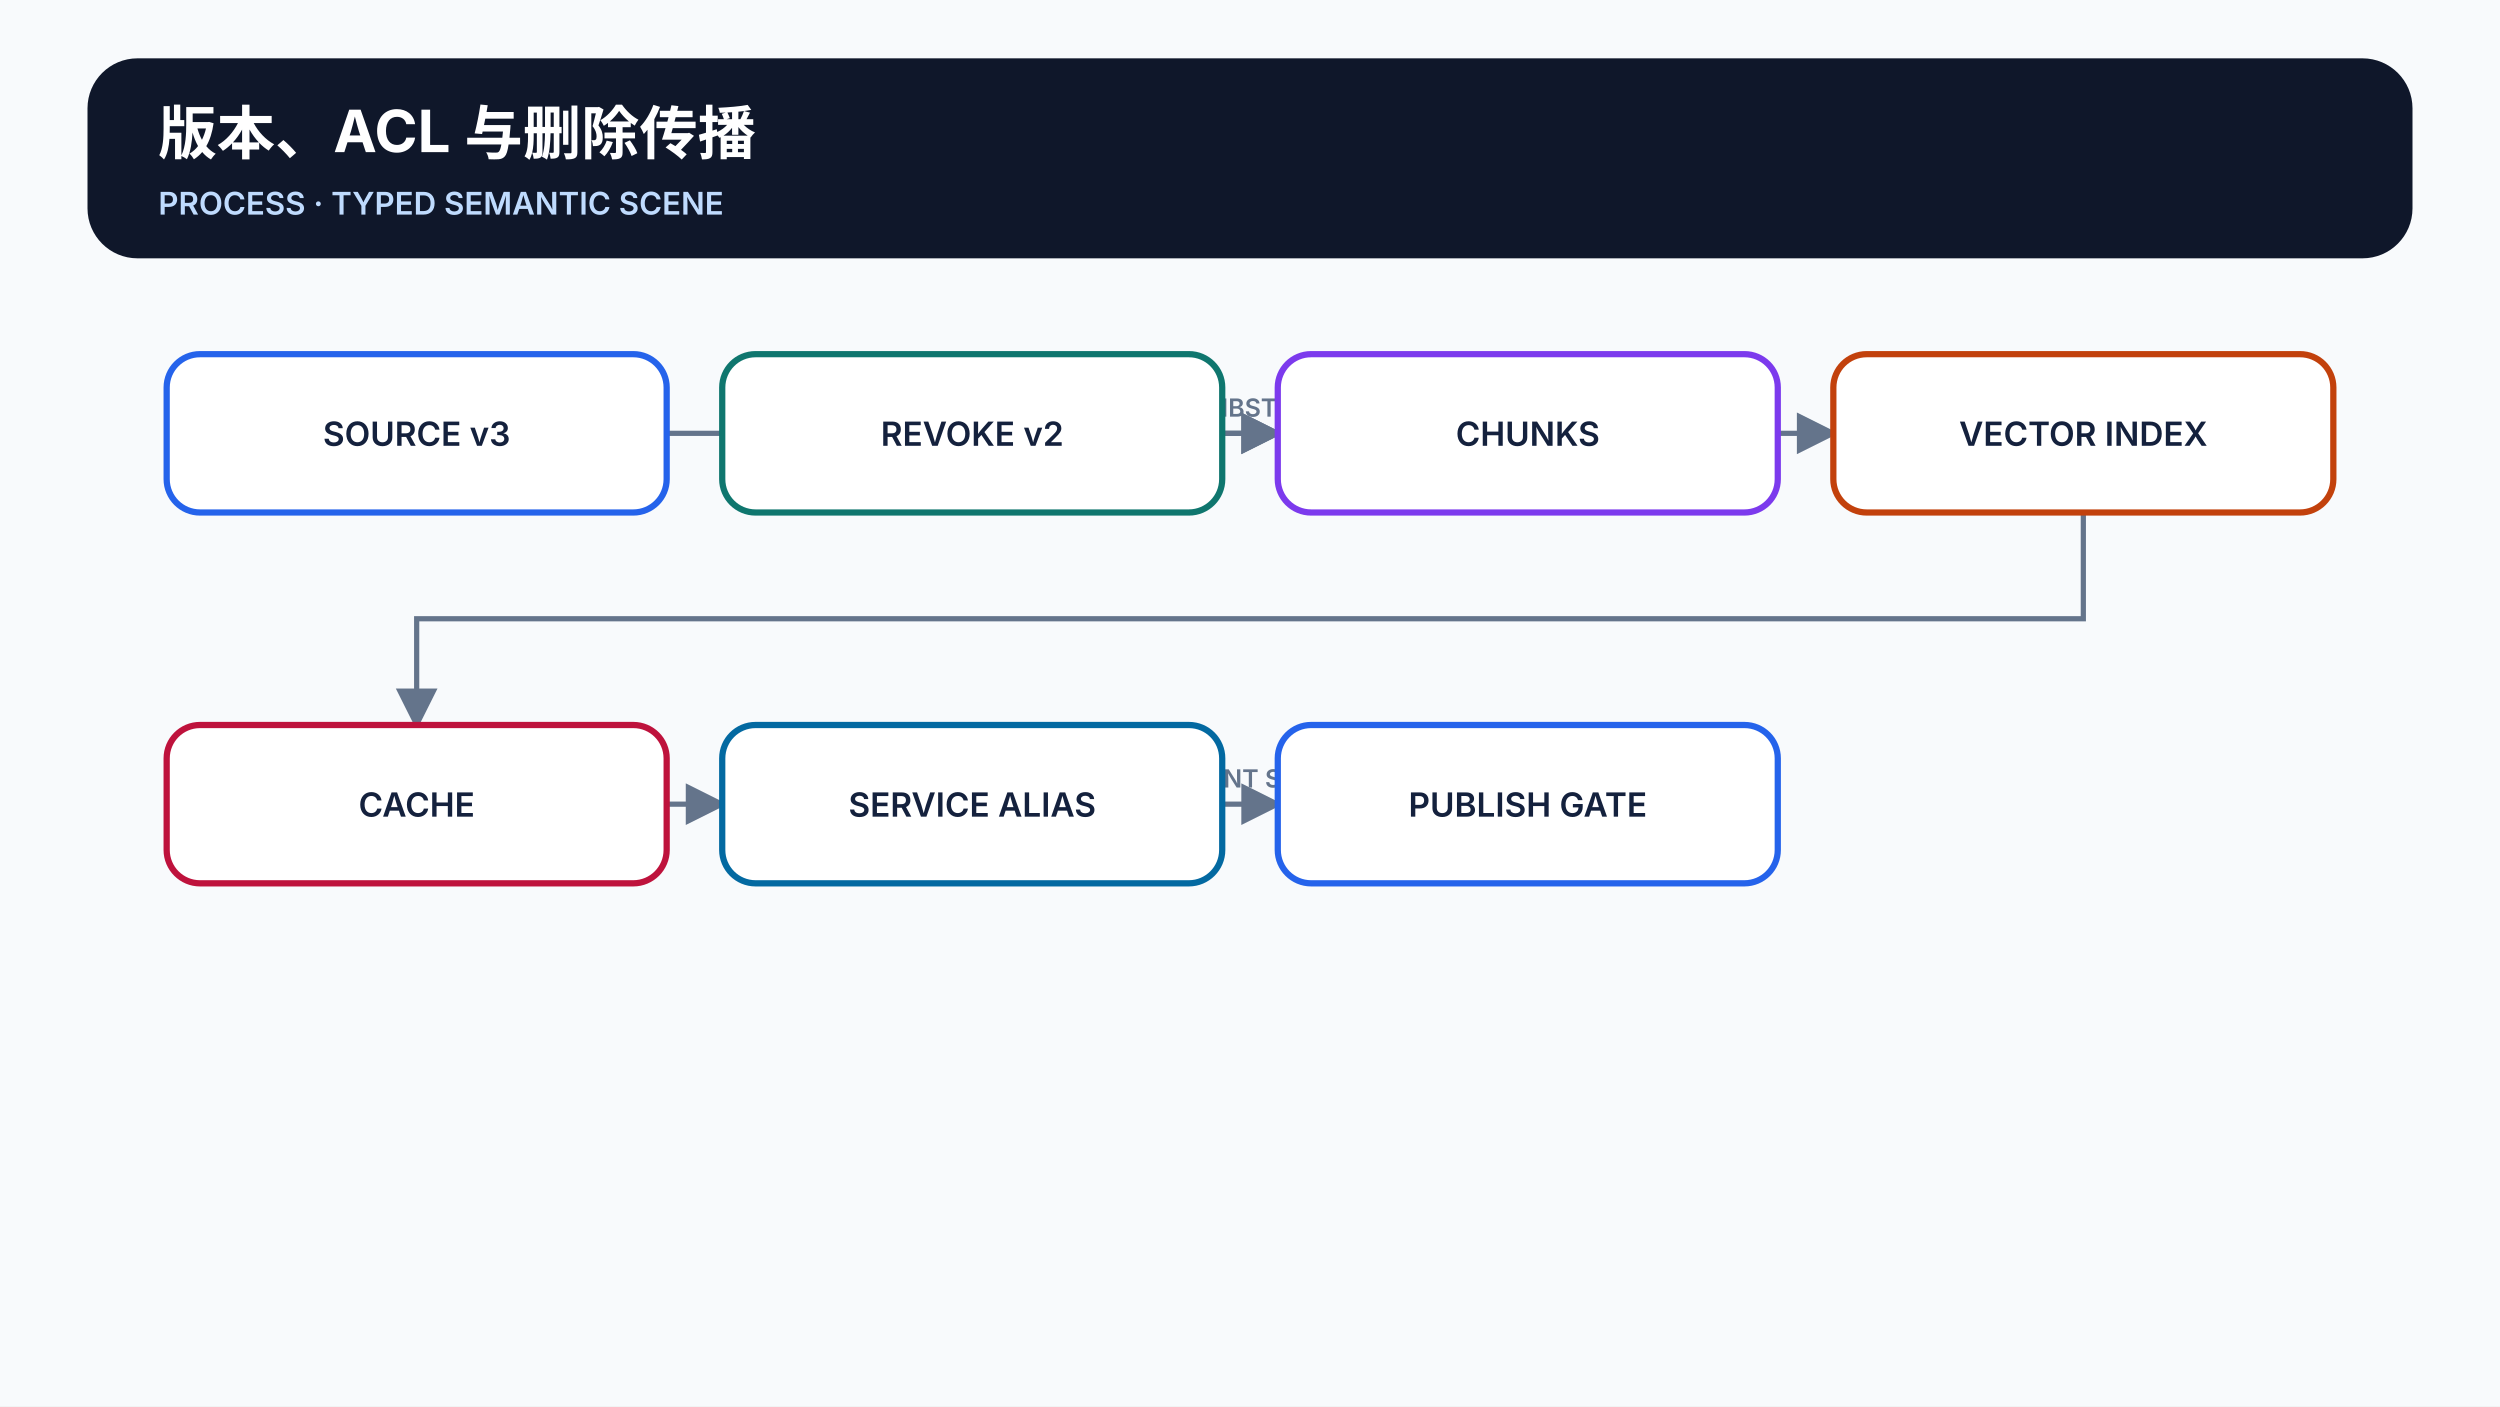
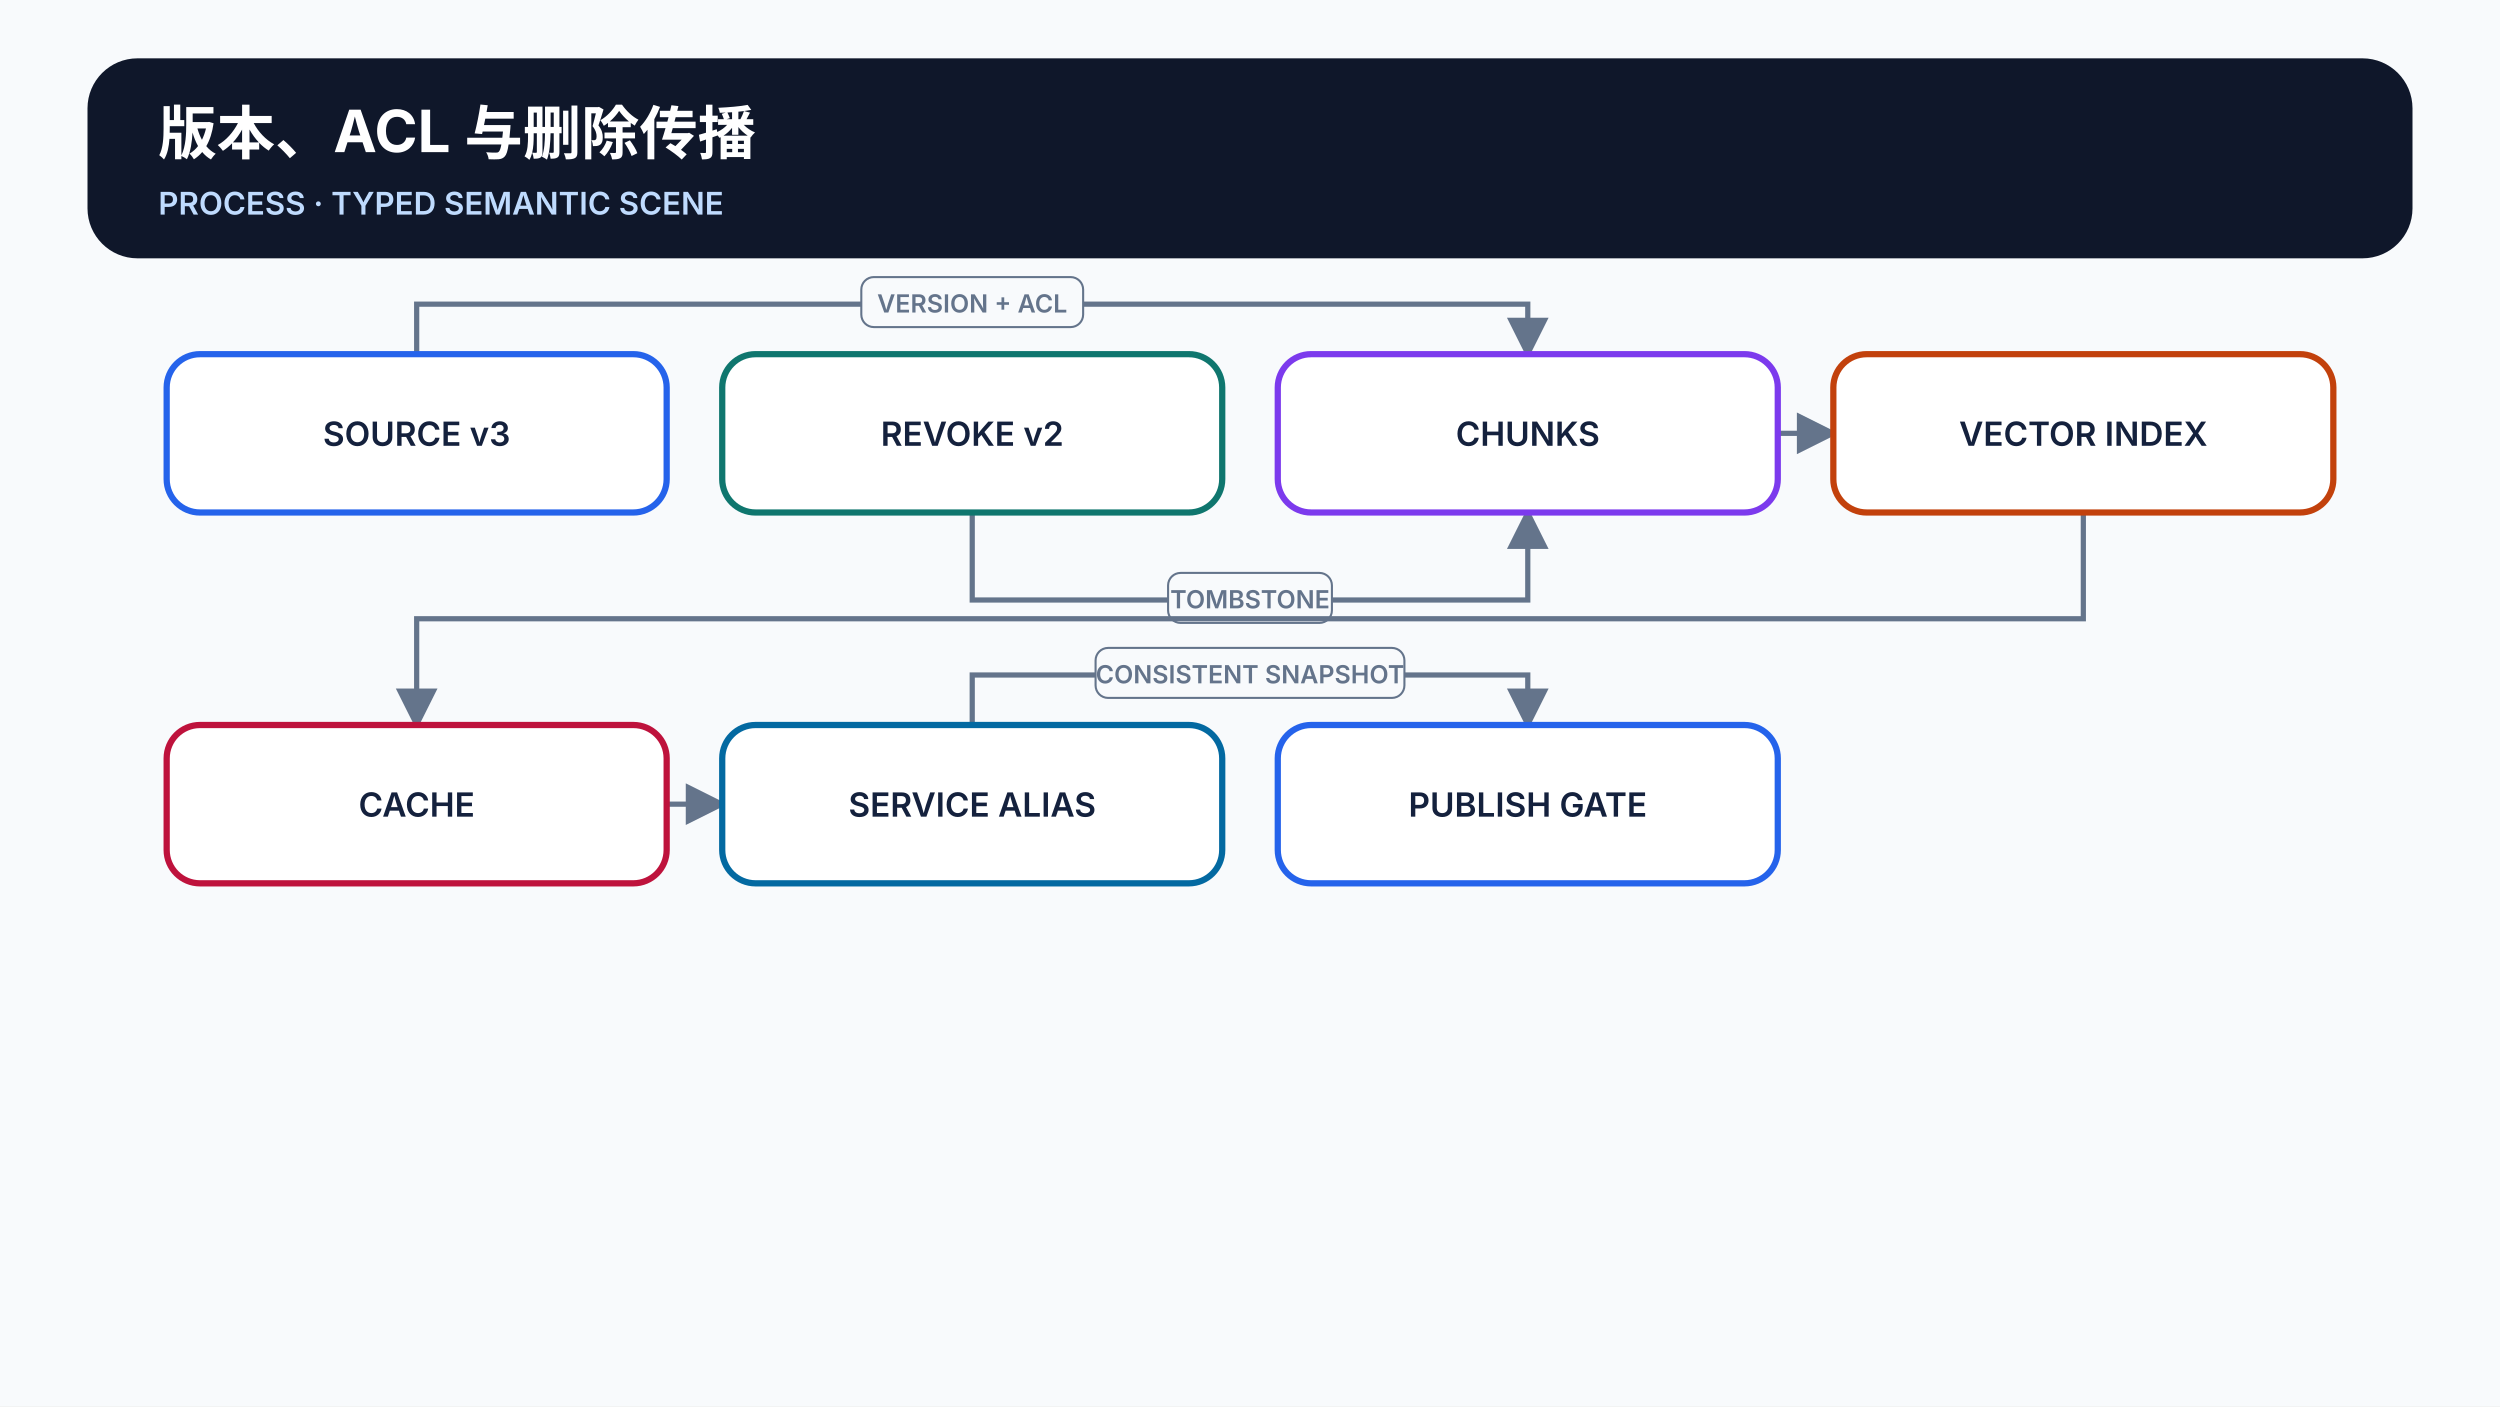
<svg xmlns="http://www.w3.org/2000/svg" width="1200" height="675" viewBox="0 0 1200 675" role="img" aria-labelledby="visual-context-04-version-acl-delete-title visual-context-04-version-acl-delete-desc">
  <defs>
    <marker id="visual-context-04-version-acl-delete-arrow" markerWidth="8" markerHeight="8" refX="7" refY="4" orient="auto">
      <path d="M0 0 L8 4 L0 8 Z" fill="#64748b" />
    </marker>
  </defs>
  <rect x="0" y="0" width="1200" height="675" fill="#f8fafc" />
  <rect x="42" y="28" width="1116" height="96" rx="24" fill="#0f172a" />
  <text x="76" y="74" font-family="Inter, Arial, sans-serif" font-size="28" font-weight="700" fill="#ffffff" text-anchor="start">版本、ACL 与删除传播</text>
  <text x="76" y="103" font-family="Inter, Arial, sans-serif" font-size="15" font-weight="600" fill="#bfdbfe" text-anchor="start">PROCESS · TYPED SEMANTIC SCENE</text>
-   <polyline id="visual-context-04-version-acl-delete-edge-v3-chunks" data-edge="v3-chunks" data-from="source-v3" data-to="chunks" points="320,208 613.333,208" fill="none" stroke="#64748b" stroke-width="2.5" marker-end="url(#visual-context-04-version-acl-delete-arrow)" />
-   <text x="466.667" y="200" font-family="Inter, Arial, sans-serif" font-size="12" font-weight="600" fill="#64748b" text-anchor="middle">VERSION + ACL</text>
-   <polyline id="visual-context-04-version-acl-delete-edge-v2-chunks" data-edge="v2-chunks" data-from="revoke-v2" data-to="chunks" points="586.667,208 613.333,208" fill="none" stroke="#64748b" stroke-width="2.5" marker-end="url(#visual-context-04-version-acl-delete-arrow)" />
-   <text x="600" y="200" font-family="Inter, Arial, sans-serif" font-size="12" font-weight="600" fill="#64748b" text-anchor="middle">TOMBSTONE</text>
+   <polyline id="visual-context-04-version-acl-delete-edge-v3-chunks" data-edge="v3-chunks" data-from="source-v3" data-to="chunks" points="200,170 200,146 733.333,146 733.333,170" fill="none" stroke="#64748b" stroke-width="2.5" marker-end="url(#visual-context-04-version-acl-delete-arrow)" />
+   <g id="visual-context-04-version-acl-delete-edge-label-v3-chunks" data-edge-label="v3-chunks">
+     <rect x="413.427" y="133" width="106.48" height="24" rx="6" fill="#f8fafc" stroke="#64748b" stroke-width="1" />
+     <text x="466.667" y="150" font-family="Inter, Arial, sans-serif" font-size="12" font-weight="600" fill="#64748b" text-anchor="middle">VERSION + ACL</text>
+   </g>
+   <polyline id="visual-context-04-version-acl-delete-edge-v2-chunks" data-edge="v2-chunks" data-from="revoke-v2" data-to="chunks" points="466.667,246 466.667,288 733.333,288 733.333,246" fill="none" stroke="#64748b" stroke-width="2.5" marker-end="url(#visual-context-04-version-acl-delete-arrow)" />
+   <g id="visual-context-04-version-acl-delete-edge-label-v2-chunks" data-edge-label="v2-chunks">
+     <rect x="560.68" y="275" width="78.64" height="24" rx="6" fill="#f8fafc" stroke="#64748b" stroke-width="1" />
+     <text x="600" y="292" font-family="Inter, Arial, sans-serif" font-size="12" font-weight="600" fill="#64748b" text-anchor="middle">TOMBSTONE</text>
+   </g>
  <polyline id="visual-context-04-version-acl-delete-edge-chunks-index" data-edge="chunks-index" data-from="chunks" data-to="index" points="853.333,208 880,208" fill="none" stroke="#64748b" stroke-width="2.5" marker-end="url(#visual-context-04-version-acl-delete-arrow)" />
  <polyline id="visual-context-04-version-acl-delete-edge-index-cache" data-edge="index-cache" data-from="index" data-to="cache" points="1000,246 1000,297 200,297 200,348" fill="none" stroke="#64748b" stroke-width="2.5" marker-end="url(#visual-context-04-version-acl-delete-arrow)" />
  <polyline id="visual-context-04-version-acl-delete-edge-cache-alias" data-edge="cache-alias" data-from="cache" data-to="alias" points="320,386 346.667,386" fill="none" stroke="#64748b" stroke-width="2.5" marker-end="url(#visual-context-04-version-acl-delete-arrow)" />
-   <polyline id="visual-context-04-version-acl-delete-edge-alias-gate" data-edge="alias-gate" data-from="alias" data-to="gate" points="586.667,386 613.333,386" fill="none" stroke="#64748b" stroke-width="2.5" marker-end="url(#visual-context-04-version-acl-delete-arrow)" />
-   <text x="600" y="378" font-family="Inter, Arial, sans-serif" font-size="12" font-weight="600" fill="#64748b" text-anchor="middle">CONSISTENT SNAPSHOT</text>
+   <polyline id="visual-context-04-version-acl-delete-edge-alias-gate" data-edge="alias-gate" data-from="alias" data-to="gate" points="466.667,348 466.667,324 733.333,324 733.333,348" fill="none" stroke="#64748b" stroke-width="2.5" marker-end="url(#visual-context-04-version-acl-delete-arrow)" />
+   <g id="visual-context-04-version-acl-delete-edge-label-alias-gate" data-edge-label="alias-gate">
+     <rect x="525.88" y="311" width="148.24" height="24" rx="6" fill="#f8fafc" stroke="#64748b" stroke-width="1" />
+     <text x="600" y="328" font-family="Inter, Arial, sans-serif" font-size="12" font-weight="600" fill="#64748b" text-anchor="middle">CONSISTENT SNAPSHOT</text>
+   </g>
  <g id="visual-context-04-version-acl-delete-node-source-v3" data-node="source-v3">
    <rect x="80" y="170" width="240" height="76" rx="16" fill="#ffffff" stroke="#2563eb" stroke-width="3" />
    <text x="200" y="214" font-family="Inter, Arial, sans-serif" font-size="16" font-weight="600" fill="#14213d" text-anchor="middle">SOURCE v3</text>
  </g>
  <g id="visual-context-04-version-acl-delete-node-revoke-v2" data-node="revoke-v2">
    <rect x="346.667" y="170" width="240" height="76" rx="16" fill="#ffffff" stroke="#0f766e" stroke-width="3" />
    <text x="466.667" y="214" font-family="Inter, Arial, sans-serif" font-size="16" font-weight="600" fill="#14213d" text-anchor="middle">REVOKE v2</text>
  </g>
  <g id="visual-context-04-version-acl-delete-node-chunks" data-node="chunks">
    <rect x="613.333" y="170" width="240" height="76" rx="16" fill="#ffffff" stroke="#7c3aed" stroke-width="3" />
    <text x="733.333" y="214" font-family="Inter, Arial, sans-serif" font-size="16" font-weight="600" fill="#14213d" text-anchor="middle">CHUNKS</text>
  </g>
  <g id="visual-context-04-version-acl-delete-node-index" data-node="index">
    <rect x="880" y="170" width="240" height="76" rx="16" fill="#ffffff" stroke="#c2410c" stroke-width="3" />
    <text x="1000" y="214" font-family="Inter, Arial, sans-serif" font-size="16" font-weight="600" fill="#14213d" text-anchor="middle">VECTOR INDEX</text>
  </g>
  <g id="visual-context-04-version-acl-delete-node-cache" data-node="cache">
    <rect x="80" y="348" width="240" height="76" rx="16" fill="#ffffff" stroke="#be123c" stroke-width="3" />
    <text x="200" y="392" font-family="Inter, Arial, sans-serif" font-size="16" font-weight="600" fill="#14213d" text-anchor="middle">CACHE</text>
  </g>
  <g id="visual-context-04-version-acl-delete-node-alias" data-node="alias">
    <rect x="346.667" y="348" width="240" height="76" rx="16" fill="#ffffff" stroke="#0369a1" stroke-width="3" />
    <text x="466.667" y="392" font-family="Inter, Arial, sans-serif" font-size="16" font-weight="600" fill="#14213d" text-anchor="middle">SERVICE ALIAS</text>
  </g>
  <g id="visual-context-04-version-acl-delete-node-gate" data-node="gate">
    <rect x="613.333" y="348" width="240" height="76" rx="16" fill="#ffffff" stroke="#2563eb" stroke-width="3" />
    <text x="733.333" y="392" font-family="Inter, Arial, sans-serif" font-size="16" font-weight="600" fill="#14213d" text-anchor="middle">PUBLISH GATE</text>
  </g>
</svg>
